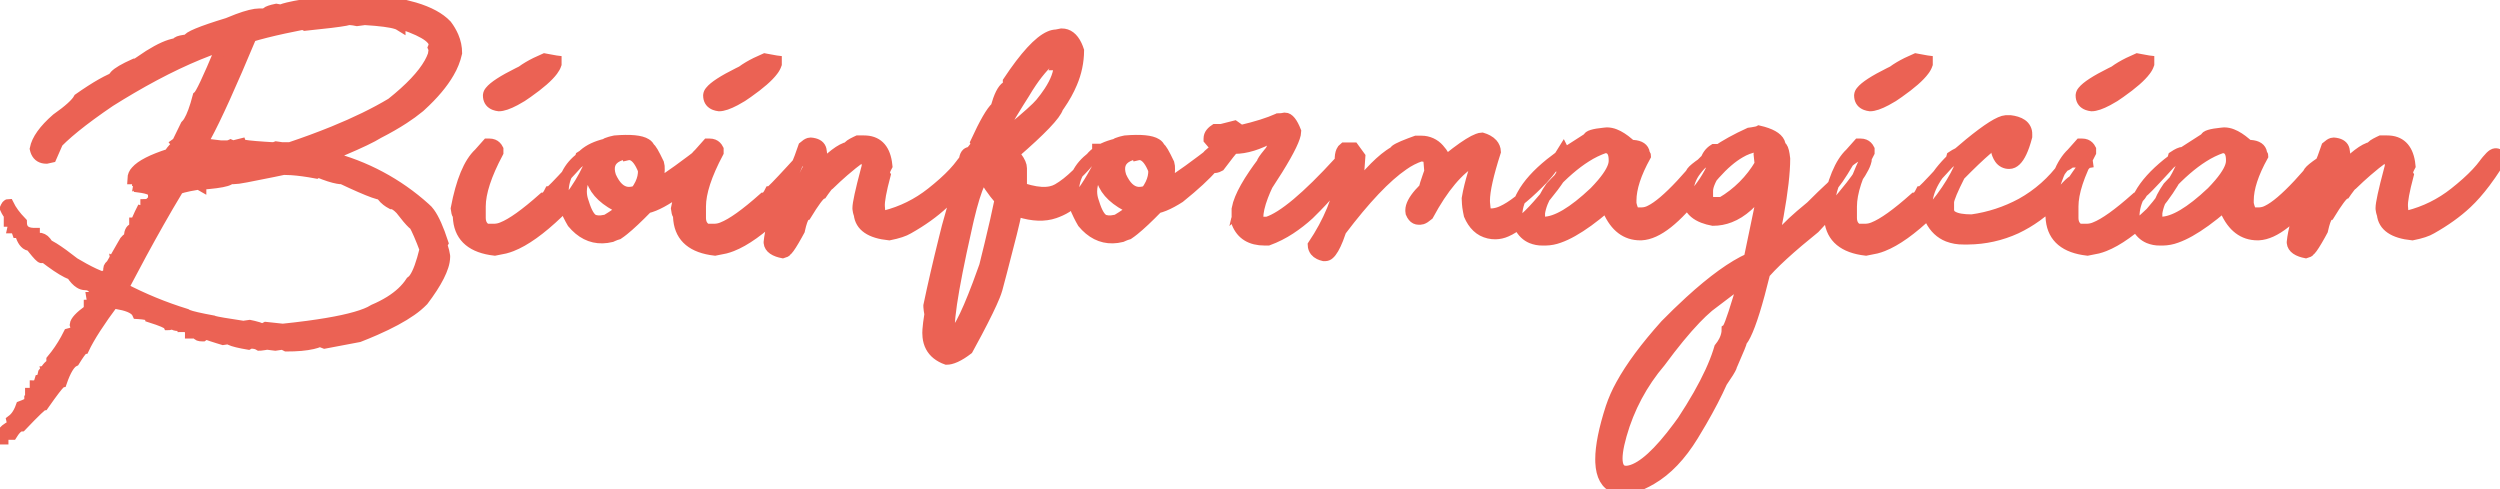
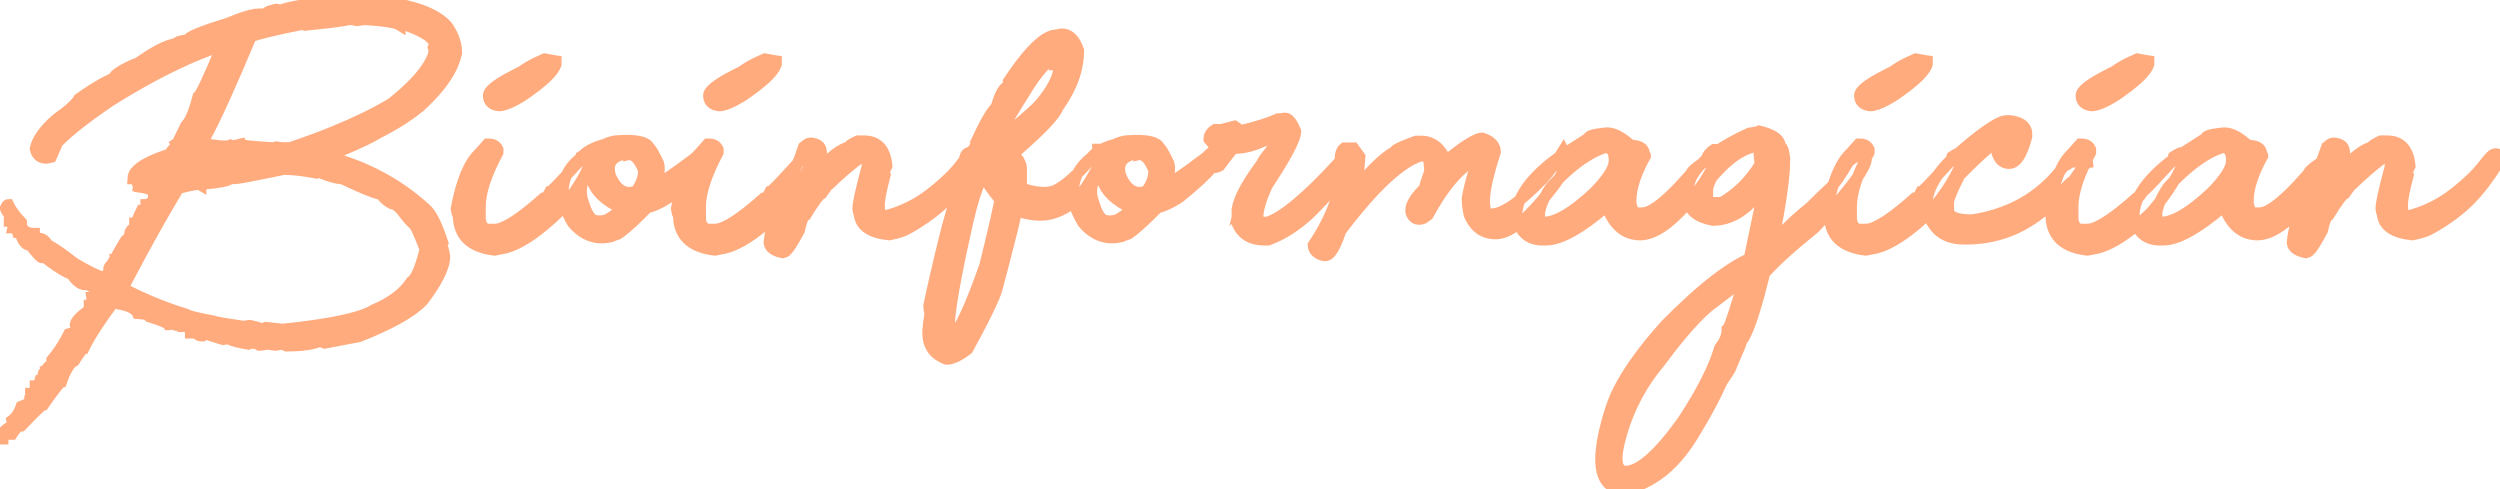
<svg xmlns="http://www.w3.org/2000/svg" width="211.524" height="41.371" viewBox="0 0 211.524 41.371">
-   <g id="svgGroup" stroke-linecap="round" fill-rule="evenodd" font-size="9pt" stroke="#eb6254" stroke-width="0.25mm" fill="#eb6254" style="stroke:#eb6254;stroke-width:0.25mm;fill:#eb6254">
+   <g id="svgGroup" stroke-linecap="round" fill-rule="evenodd" font-size="9pt" stroke="#ffab7e" stroke-width="0.25mm" fill="#ffab7e" style="stroke:#ffab7e;stroke-width:0.25mm;fill:#ffab7e">
    <path d="M 29.026 0 L 29.355 0.088 L 30.059 0 A 1.554 1.554 0 0 1 30.183 0.005 Q 30.383 0.021 30.435 0.094 A 0.1 0.1 0 0 1 30.454 0.154 Q 30.861 0.096 30.909 0.021 A 0.038 0.038 0 0 0 30.916 0 A 27.396 27.396 0 0 1 31.712 0.08 Q 32.803 0.206 33.308 0.379 A 2.268 2.268 0 0 1 33.354 0.396 L 33.53 0.308 A 14.52 14.52 0 0 1 35.072 0.668 Q 36.898 1.21 37.771 2.131 A 4.656 4.656 0 0 1 38.342 3.107 A 3.499 3.499 0 0 1 38.628 4.482 A 5.75 5.75 0 0 1 37.97 6.135 Q 37.187 7.498 35.59 8.958 A 19.908 19.908 0 0 1 35.486 9.053 A 14.971 14.971 0 0 1 34.157 10.021 Q 33.205 10.642 32.014 11.25 Q 31.185 11.773 28.965 12.71 A 88.165 88.165 0 0 1 27.927 13.14 L 27.861 13.293 A 19.007 19.007 0 0 1 35.969 17.622 A 1.982 1.982 0 0 1 36.335 18.019 Q 36.887 18.781 37.463 20.544 L 37.375 20.698 Q 37.585 21.366 37.613 21.636 A 0.724 0.724 0 0 1 37.617 21.709 A 2.722 2.722 0 0 1 37.474 22.524 Q 37.227 23.302 36.553 24.343 A 18.426 18.426 0 0 1 35.793 25.422 A 6.807 6.807 0 0 1 34.787 26.268 Q 33.633 27.079 31.74 27.909 A 36.032 36.032 0 0 1 30.366 28.477 L 27.466 29.026 L 27.07 28.872 A 3.54 3.54 0 0 1 26.444 29.072 Q 25.595 29.268 24.236 29.268 L 23.928 29.114 A 0.572 0.572 0 0 0 23.879 29.117 Q 23.737 29.13 23.291 29.202 L 22.588 29.114 A 8.296 8.296 0 0 1 22.383 29.152 Q 22.192 29.185 22.063 29.196 A 1.354 1.354 0 0 1 21.951 29.202 Q 21.665 29.026 21.248 29.026 Q 21.174 29.026 21.054 29.088 A 1.251 1.251 0 0 0 21.006 29.114 A 18.286 18.286 0 0 1 20.513 29.024 Q 19.536 28.831 19.358 28.652 Q 19.292 28.652 18.875 28.718 A 66.536 66.536 0 0 1 18.47 28.595 Q 17.728 28.366 17.503 28.272 A 1.2 1.2 0 0 1 17.468 28.257 L 17.38 28.257 L 17.161 28.411 L 17.073 28.411 A 0.968 0.968 0 0 1 16.938 28.402 Q 16.677 28.365 16.677 28.169 L 16.128 28.169 A 0.673 0.673 0 0 0 16.091 27.937 Q 15.982 27.64 15.552 27.621 A 1.372 1.372 0 0 0 15.491 27.62 L 15.491 27.532 L 15.029 27.532 A 0.745 0.745 0 0 1 14.821 27.5 Q 14.732 27.474 14.636 27.427 A 1.526 1.526 0 0 1 14.546 27.378 A 0.524 0.524 0 0 1 14.3 27.463 A 0.659 0.659 0 0 1 14.238 27.466 Q 14.128 27.268 12.744 26.829 A 0.142 0.142 0 0 0 12.669 26.714 Q 12.472 26.58 11.76 26.529 A 9.262 9.262 0 0 0 11.646 26.521 Q 11.404 25.972 10.151 25.73 A 0.082 0.082 0 0 0 10.133 25.683 Q 10.089 25.623 9.945 25.542 A 2.338 2.338 0 0 0 9.844 25.488 L 9.668 25.488 Q 7.778 28.015 7.075 29.509 A 0.141 0.141 0 0 0 6.997 29.549 Q 6.797 29.711 6.284 30.542 Q 5.713 30.806 5.186 32.344 A 0.198 0.198 0 0 0 5.085 32.405 Q 4.782 32.675 3.754 34.143 A 71.102 71.102 0 0 0 3.691 34.233 Q 3.516 34.233 1.802 36.035 A 0.458 0.458 0 0 0 1.57 36.106 Q 1.311 36.258 1.011 36.738 L 0.308 36.738 L 0.308 36.584 Q 0.308 36.419 1.011 36.019 A 9.851 9.851 0 0 1 1.099 35.969 L 1.011 35.574 A 1.891 1.891 0 0 0 1.443 35.118 Q 1.587 34.908 1.702 34.641 A 3.818 3.818 0 0 0 1.802 34.387 A 8.158 8.158 0 0 0 2.057 34.286 Q 2.473 34.112 2.593 33.992 L 2.527 33.838 L 2.527 33.75 A 3.004 3.004 0 0 0 2.809 33.552 Q 3.09 33.328 3.183 33.11 A 0.547 0.547 0 0 0 3.23 32.893 L 2.988 32.893 L 2.988 32.651 A 0.291 0.291 0 0 0 3.208 32.548 Q 3.297 32.451 3.361 32.264 A 1.631 1.631 0 0 0 3.384 32.19 A 0.13 0.13 0 0 0 3.478 32.141 Q 3.568 32.044 3.644 31.755 A 3.799 3.799 0 0 0 3.691 31.553 Q 4.065 31.037 4.194 30.939 A 0.09 0.09 0 0 1 4.241 30.916 A 0.127 0.127 0 0 0 4.245 30.95 Q 4.26 31.003 4.329 31.003 A 1.265 1.265 0 0 1 4.277 31.148 Q 4.214 31.295 4.128 31.357 A 0.224 0.224 0 0 1 4.021 31.399 A 1.324 1.324 0 0 1 4.05 31.472 Q 4.087 31.575 4.087 31.641 L 4.175 31.641 A 4.114 4.114 0 0 0 4.389 31.43 Q 4.724 31.073 4.724 30.85 A 0.667 0.667 0 0 0 4.674 30.722 Q 4.58 30.542 4.395 30.542 L 4.395 30.454 A 10.857 10.857 0 0 0 5.584 28.711 A 12.463 12.463 0 0 0 5.823 28.257 A 2.033 2.033 0 0 0 6.054 28.187 Q 6.288 28.101 6.387 27.977 A 0.318 0.318 0 0 0 6.46 27.773 L 6.372 27.466 Q 6.416 27.048 7.471 26.279 A 0.275 0.275 0 0 1 7.486 26.218 Q 7.519 26.135 7.604 26.126 A 0.205 0.205 0 0 1 7.625 26.125 L 7.559 25.972 L 7.559 25.818 A 0.139 0.139 0 0 0 7.583 25.815 Q 7.652 25.801 7.866 25.73 L 7.778 25.181 L 8.174 25.181 L 8.174 25.027 A 2.006 2.006 0 0 0 8.048 24.647 Q 7.955 24.444 7.823 24.314 A 0.812 0.812 0 0 0 7.229 24.082 A 0.913 0.913 0 0 1 6.744 23.933 Q 6.4 23.72 6.064 23.203 A 2.634 2.634 0 0 1 5.659 23.035 Q 4.94 22.675 3.691 21.709 L 3.625 21.709 A 0.127 0.127 0 0 0 3.591 21.713 Q 3.538 21.729 3.538 21.797 Q 3.407 21.797 2.815 21.05 A 22.307 22.307 0 0 1 2.593 20.764 A 0.636 0.636 0 0 1 2.124 20.554 Q 1.938 20.362 1.802 19.995 Q 1.89 19.841 1.89 19.666 L 1.494 19.666 Q 1.362 19.27 1.099 19.27 L 1.187 18.875 A 2.213 2.213 0 0 0 1.067 18.809 Q 0.95 18.75 0.867 18.731 A 0.332 0.332 0 0 0 0.791 18.721 L 0.791 18.501 Q 1.099 18.501 1.099 18.325 A 0.371 0.371 0 0 1 0.875 18.242 Q 0.665 18.085 0.465 17.631 A 3.796 3.796 0 0 1 0.461 17.622 A 1.718 1.718 0 0 1 0.51 17.518 Q 0.59 17.361 0.661 17.325 A 0.093 0.093 0 0 1 0.703 17.314 Q 1.055 18.04 1.802 18.809 Q 1.802 19.706 2.793 19.751 A 2.37 2.37 0 0 0 2.9 19.753 L 2.9 19.819 L 2.747 20.061 A 0.275 0.275 0 0 0 2.762 20.123 Q 2.795 20.205 2.88 20.214 A 0.205 0.205 0 0 0 2.9 20.215 L 3.142 20.215 A 0.172 0.172 0 0 0 3.174 20.212 Q 3.23 20.202 3.23 20.149 A 0.793 0.793 0 0 1 3.87 20.464 A 1.371 1.371 0 0 1 4.021 20.698 A 6.959 6.959 0 0 1 4.529 20.99 Q 5.242 21.437 6.284 22.258 A 25.99 25.99 0 0 0 7.085 22.716 Q 8.041 23.24 8.657 23.445 L 8.723 23.445 A 0.068 0.068 0 0 0 8.747 23.439 Q 8.807 23.414 8.965 23.291 L 9.053 23.291 L 9.053 23.599 A 0.524 0.524 0 0 0 9.299 23.684 A 0.659 0.659 0 0 0 9.36 23.687 Q 9.448 23.599 9.514 22.654 L 9.207 22.896 L 9.207 22.742 Q 9.207 22.544 9.514 22.347 A 2.028 2.028 0 0 1 9.668 22.258 A 0.192 0.192 0 0 0 9.689 22.257 Q 9.736 22.252 9.75 22.223 A 0.069 0.069 0 0 0 9.756 22.192 L 9.91 22.258 L 9.844 22.434 A 0.149 0.149 0 0 1 9.734 22.39 Q 9.69 22.346 9.668 22.258 A 0.542 0.542 0 0 0 9.666 22.208 Q 9.658 22.123 9.62 22.108 A 0.048 0.048 0 0 0 9.602 22.105 L 10.459 20.61 Q 10.679 20.149 11.008 20.149 L 10.942 19.995 Q 11.008 19.358 11.338 19.358 A 1.523 1.523 0 0 0 11.401 19.392 Q 11.497 19.441 11.548 19.445 A 0.113 0.113 0 0 0 11.558 19.446 A 2.208 2.208 0 0 0 11.661 19.305 Q 11.753 19.166 11.784 19.06 A 0.35 0.35 0 0 0 11.799 18.962 Q 11.618 18.896 11.573 18.843 A 0.054 0.054 0 0 1 11.558 18.809 Q 11.558 18.677 11.846 18.081 A 18.773 18.773 0 0 1 11.953 17.864 L 12.283 17.952 A 1.523 1.523 0 0 1 12.346 17.917 Q 12.442 17.868 12.493 17.864 A 0.113 0.113 0 0 1 12.502 17.864 L 12.502 17.71 L 12.349 17.468 L 12.349 17.314 A 0.576 0.576 0 0 0 12.703 17.181 Q 13.012 16.943 13.293 16.282 L 13.535 16.282 L 13.535 16.062 L 13.228 16.062 Q 13.063 16.062 13.052 16.332 A 0.979 0.979 0 0 0 13.052 16.37 L 12.986 16.37 A 0.297 0.297 0 0 0 12.861 16.139 Q 12.643 15.959 12.043 15.857 A 6.218 6.218 0 0 0 11.799 15.82 A 0.172 0.172 0 0 0 11.797 15.789 Q 11.786 15.732 11.733 15.732 L 11.799 15.337 L 11.799 15.271 L 11.646 15.271 L 11.646 15.183 L 11.799 14.941 L 11.799 14.875 L 11.646 14.875 A 0.129 0.129 0 0 0 11.523 14.949 Q 11.494 15.004 11.492 15.1 A 0.719 0.719 0 0 0 11.492 15.117 L 11.25 15.117 A 0.963 0.963 0 0 1 11.521 14.486 Q 12.163 13.747 14.326 13.052 A 3.557 3.557 0 0 1 14.511 12.782 Q 14.835 12.357 15.106 12.349 A 0.354 0.354 0 0 1 15.117 12.349 L 14.941 12.129 L 15.732 11.558 L 15.732 11.492 L 15.667 11.492 L 15.271 11.558 L 15.732 10.613 A 1.672 1.672 0 0 0 15.995 10.271 Q 16.386 9.624 16.765 8.174 Q 17.087 7.938 18.641 4.213 A 163.94 163.94 0 0 0 18.721 4.021 A 0.402 0.402 0 0 1 18.668 4.018 Q 18.567 4.005 18.567 3.933 Q 15.146 5.103 11.106 7.468 A 66.095 66.095 0 0 0 9.294 8.569 A 54.609 54.609 0 0 0 7.648 9.728 Q 6.215 10.781 5.294 11.637 A 13.213 13.213 0 0 0 4.878 12.041 L 4.329 13.293 L 3.933 13.381 Q 3.311 13.381 3.077 12.864 A 1.401 1.401 0 0 1 2.988 12.59 Q 3.208 11.448 4.79 10.063 Q 6.35 8.965 6.68 8.35 A 29.278 29.278 0 0 1 7.705 7.658 Q 8.653 7.049 9.373 6.716 A 7.42 7.42 0 0 1 9.602 6.614 A 0.526 0.526 0 0 1 9.737 6.395 Q 10.096 6.009 11.361 5.446 A 18.885 18.885 0 0 1 11.404 5.427 L 11.558 5.427 L 12.107 5.515 L 12.195 5.361 A 0.292 0.292 0 0 0 12.188 5.295 Q 12.162 5.186 12.041 5.186 L 11.887 5.273 L 11.887 5.186 Q 13.407 4.127 14.409 3.811 A 2.96 2.96 0 0 1 14.941 3.691 A 0.136 0.136 0 0 1 15.008 3.584 Q 15.192 3.448 15.886 3.384 Q 15.886 3.01 19.27 1.978 A 20.426 20.426 0 0 1 20.113 1.641 Q 21.335 1.187 21.951 1.187 L 22.5 1.187 A 0.155 0.155 0 0 1 22.562 1.073 Q 22.731 0.921 23.369 0.793 A 7.196 7.196 0 0 1 23.379 0.791 L 23.752 0.857 A 4.857 4.857 0 0 1 24.38 0.666 Q 25.436 0.407 27.584 0.156 A 86.918 86.918 0 0 1 29.026 0 Z M 148.008 21.885 L 149.128 16.501 L 149.128 16.216 L 148.931 16.216 A 7.908 7.908 0 0 1 147.85 17.425 Q 147.133 18.066 146.354 18.367 A 3.915 3.915 0 0 1 144.932 18.633 A 4.591 4.591 0 0 1 144.101 18.404 Q 143.674 18.237 143.388 17.994 A 1.641 1.641 0 0 1 142.8 16.677 L 142.8 16.304 A 3.161 3.161 0 0 1 143.495 14.4 Q 144.702 12.778 148.008 11.272 A 11.179 11.179 0 0 0 148.245 11.239 Q 148.718 11.168 148.843 11.096 A 5.927 5.927 0 0 1 149.481 11.281 Q 150.623 11.689 150.623 12.393 A 0.172 0.172 0 0 1 150.757 12.472 Q 150.917 12.679 150.996 13.425 Q 150.996 15.163 150.441 18.248 A 77.311 77.311 0 0 1 150.073 20.149 A 7.787 7.787 0 0 0 150.782 19.649 A 5.965 5.965 0 0 0 151.37 19.116 A 8.699 8.699 0 0 1 151.684 18.807 Q 152.232 18.292 153.237 17.468 Q 154.269 16.436 154.789 15.963 A 12.514 12.514 0 0 1 154.874 15.886 Q 155.391 15.425 156.401 13.689 Q 157.366 12.907 157.712 13.104 A 0.307 0.307 0 0 1 157.83 13.228 Q 157.83 13.327 157.902 13.337 A 0.123 0.123 0 0 0 157.917 13.337 A 1.378 1.378 0 0 1 157.836 13.768 Q 157.591 14.499 156.61 15.743 A 46.062 46.062 0 0 1 155.185 17.46 A 62.739 62.739 0 0 1 153.523 19.292 A 69.694 69.694 0 0 0 152.163 20.413 Q 150.721 21.635 149.813 22.568 A 15.08 15.08 0 0 0 149.304 23.115 Q 148.373 26.93 147.68 28.326 A 3.088 3.088 0 0 1 147.349 28.872 Q 147.349 29.018 146.6 30.719 A 127.353 127.353 0 0 1 146.514 30.916 A 0.327 0.327 0 0 1 146.484 31.025 Q 146.357 31.34 145.679 32.322 Q 145.006 33.836 143.934 35.685 A 57.11 57.11 0 0 1 143.24 36.848 Q 141.68 39.397 139.713 40.54 A 9.023 9.023 0 0 1 138.944 40.941 Q 137.52 41.594 136.637 41.254 Q 135.527 40.825 135.45 39.122 A 5.837 5.837 0 0 1 135.445 38.859 Q 135.445 37.199 136.318 34.497 A 11.386 11.386 0 0 1 137.175 32.557 Q 138.41 30.298 140.933 27.488 A 54.644 54.644 0 0 1 142.982 25.506 Q 145.915 22.824 148.008 21.885 Z M 125.596 17.139 L 125.64 17.578 Q 125.659 18.041 126.016 18.097 A 0.68 0.68 0 0 0 126.123 18.105 L 126.277 18.105 A 2.43 2.43 0 0 0 127.115 17.873 Q 128.323 17.328 130.143 15.519 A 30.747 30.747 0 0 0 130.54 15.117 A 13.005 13.005 0 0 0 131.386 14.078 Q 131.834 13.469 132.275 12.744 L 132.363 12.92 Q 132.386 13.273 132.326 13.566 A 1.658 1.658 0 0 1 132.144 14.063 L 132.144 14.238 L 132.451 14.238 A 15.964 15.964 0 0 1 131.429 15.776 Q 130.847 16.556 130.122 17.358 Q 128.606 19.078 127.434 19.574 A 2.298 2.298 0 0 1 126.541 19.775 A 2.296 2.296 0 0 1 125.435 19.516 Q 124.95 19.255 124.608 18.733 A 3.518 3.518 0 0 1 124.321 18.193 A 10.25 10.25 0 0 1 124.25 17.844 Q 124.183 17.483 124.167 17.227 L 124.146 16.787 A 13.965 13.965 0 0 1 124.369 15.724 Q 124.604 14.777 125.002 13.623 A 1.154 1.154 0 0 0 124.93 13.585 Q 124.827 13.535 124.761 13.535 Q 122.717 14.678 120.828 18.193 Q 120.523 18.45 120.313 18.519 A 0.464 0.464 0 0 1 120.168 18.545 L 120.037 18.545 A 0.58 0.58 0 0 1 119.574 18.318 Q 119.475 18.199 119.399 18.018 L 119.377 17.842 A 0.902 0.902 0 0 1 119.376 17.789 Q 119.376 17.208 120.102 16.373 A 8.131 8.131 0 0 1 120.542 15.908 A 0.111 0.111 0 0 1 120.541 15.894 Q 120.539 15.733 120.86 14.836 A 39.585 39.585 0 0 1 120.981 14.502 L 120.894 13.447 A 0.153 0.153 0 0 0 120.82 13.322 Q 120.697 13.233 120.367 13.197 A 3.54 3.54 0 0 0 120.212 13.184 A 5.726 5.726 0 0 0 118.726 13.945 Q 116.513 15.459 113.445 19.512 A 13.488 13.488 0 0 1 113.19 20.215 Q 112.801 21.197 112.447 21.493 A 0.471 0.471 0 0 1 112.148 21.621 L 111.995 21.621 A 1.704 1.704 0 0 1 111.632 21.494 Q 111.42 21.39 111.295 21.233 A 0.855 0.855 0 0 1 111.116 20.742 Q 113.093 17.798 113.577 14.766 Q 113.257 13.368 113.518 12.796 A 0.674 0.674 0 0 1 113.73 12.524 L 114.521 12.524 L 115.049 13.25 Q 114.905 15.145 114.915 15.437 A 0.439 0.439 0 0 0 114.917 15.469 L 114.917 15.557 L 115.071 15.557 A 23.099 23.099 0 0 1 115.896 14.612 Q 116.802 13.634 117.543 13.114 A 4.738 4.738 0 0 1 117.993 12.832 A 0.053 0.053 0 0 1 117.993 12.827 Q 117.993 12.638 119.307 12.14 A 28.543 28.543 0 0 1 119.817 11.953 L 120.278 11.953 A 1.931 1.931 0 0 1 121.736 12.616 Q 121.988 12.887 122.204 13.269 A 4.853 4.853 0 0 1 122.344 13.535 L 122.41 13.535 A 30.746 30.746 0 0 1 123.211 12.908 Q 124.417 11.998 125.042 11.768 A 1.068 1.068 0 0 1 125.398 11.689 A 2.523 2.523 0 0 1 125.859 11.877 Q 126.103 12.009 126.257 12.183 A 1.035 1.035 0 0 1 126.519 12.832 Q 125.592 15.716 125.592 16.978 A 3.014 3.014 0 0 0 125.596 17.139 Z M 89.385 2.966 L 89.824 2.878 Q 90.622 2.878 91.076 3.836 A 3.86 3.86 0 0 1 91.252 4.285 A 7.063 7.063 0 0 1 90.681 7.013 Q 90.29 7.952 89.633 8.9 A 12.75 12.75 0 0 1 89.495 9.097 Q 89.231 9.998 85.803 12.964 L 85.803 13.052 Q 86.295 13.614 86.394 14.036 A 0.89 0.89 0 0 1 86.418 14.238 L 86.418 15.908 A 8.369 8.369 0 0 0 87.133 16.124 Q 88.182 16.386 88.918 16.225 A 2.022 2.022 0 0 0 89.495 16.007 Q 90.247 15.576 91.1 14.748 A 15.647 15.647 0 0 0 91.802 14.019 A 124.97 124.97 0 0 1 92.044 13.735 Q 92.755 12.909 92.862 12.821 A 0.041 0.041 0 0 1 92.878 12.81 L 92.878 12.634 L 93.274 12.634 L 93.274 13.381 A 33.025 33.025 0 0 1 92.678 14.522 Q 92.116 15.544 91.637 16.2 A 7.266 7.266 0 0 1 91.351 16.567 A 4.642 4.642 0 0 1 89.461 17.917 A 5.581 5.581 0 0 1 89.22 18.007 Q 87.959 18.441 86.238 17.905 A 8.411 8.411 0 0 1 86.111 17.864 L 85.979 17.864 A 1.403 1.403 0 0 1 85.954 18.067 Q 85.801 18.942 84.736 22.988 A 561.623 561.623 0 0 1 84.353 24.434 A 5.578 5.578 0 0 1 84.14 25.042 Q 83.723 26.077 82.645 28.116 A 117.627 117.627 0 0 1 81.87 29.553 A 7.302 7.302 0 0 1 81.347 29.919 Q 80.815 30.253 80.403 30.349 A 1.38 1.38 0 0 1 80.09 30.388 A 2.776 2.776 0 0 1 79.29 29.954 Q 78.624 29.421 78.526 28.501 A 3.108 3.108 0 0 1 78.508 28.169 A 4.131 4.131 0 0 1 78.519 27.889 Q 78.552 27.411 78.684 26.587 Q 78.614 26.203 78.6 25.972 A 1.784 1.784 0 0 1 78.596 25.862 Q 79.125 23.332 79.897 20.217 A 225.679 225.679 0 0 1 80.156 19.182 L 80.75 17.073 L 80.662 16.897 A 9.236 9.236 0 0 1 81.161 15.388 A 7.628 7.628 0 0 1 81.628 14.48 L 81.628 14.414 A 6.48 6.48 0 0 1 81.606 14.183 Q 81.531 13.243 81.824 12.991 A 0.393 0.393 0 0 1 82.09 12.898 A 0.077 0.077 0 0 0 82.128 12.876 Q 82.243 12.779 82.637 12.249 A 26.279 26.279 0 0 0 82.661 12.217 L 82.573 12.041 Q 83.694 9.602 84.287 9.075 A 9.042 9.042 0 0 1 84.48 8.462 Q 84.908 7.273 85.408 7.273 L 85.408 7.229 Q 85.329 7.071 85.321 6.931 A 0.551 0.551 0 0 1 85.32 6.899 Q 87.457 3.685 88.816 3.098 A 1.44 1.44 0 0 1 89.385 2.966 Z M 69.478 12.788 L 69.5 12.942 A 1.782 1.782 0 0 1 69.507 13.103 Q 69.507 13.75 69.038 14.414 L 69.038 14.502 L 69.104 14.502 Q 70.862 12.634 71.785 12.459 A 0.058 0.058 0 0 1 71.784 12.45 Q 71.784 12.31 72.427 12.001 A 9.34 9.34 0 0 1 72.576 11.931 L 73.103 11.931 Q 74.709 11.931 74.998 13.737 A 4.681 4.681 0 0 1 75.037 14.041 A 6.125 6.125 0 0 0 74.954 14.203 Q 74.831 14.458 74.803 14.59 A 0.328 0.328 0 0 0 74.795 14.656 L 74.883 14.81 Q 74.352 16.806 74.396 17.468 A 1.201 1.201 0 0 0 74.399 17.512 L 74.443 18.062 A 0.156 0.156 0 0 0 74.477 18.128 Q 74.539 18.205 74.707 18.281 L 74.861 18.281 Q 77.036 17.732 78.816 16.326 A 21.592 21.592 0 0 0 79.832 15.475 Q 80.793 14.614 81.331 13.876 A 6.032 6.032 0 0 0 81.387 13.799 A 8.253 8.253 0 0 1 81.574 13.565 Q 81.874 13.206 82.059 13.088 A 0.427 0.427 0 0 1 82.156 13.041 A 0.522 0.522 0 0 1 82.252 13.019 Q 82.406 13.001 82.54 13.088 A 0.565 0.565 0 0 1 82.595 13.129 A 0.161 0.161 0 0 1 82.648 13.221 Q 82.699 13.45 82.332 14.063 A 22.695 22.695 0 0 1 81.382 15.43 Q 80.596 16.473 79.827 17.194 Q 78.596 18.347 76.838 19.336 Q 76.333 19.644 75.234 19.863 Q 72.861 19.622 72.708 18.127 A 0.387 0.387 0 0 1 72.677 18.06 Q 72.635 17.945 72.604 17.716 A 4.499 4.499 0 0 1 72.598 17.666 A 0.69 0.69 0 0 1 72.595 17.615 Q 72.591 17.039 73.297 14.383 A 106.581 106.581 0 0 1 73.389 14.041 L 73.323 13.447 Q 73.304 13.314 73.186 13.296 A 0.259 0.259 0 0 0 73.147 13.293 L 72.861 13.293 A 22.577 22.577 0 0 0 71.382 14.475 A 29.007 29.007 0 0 0 70.203 15.557 A 0.108 0.108 0 0 0 70.145 15.586 Q 70.015 15.69 69.683 16.159 A 18.092 18.092 0 0 0 69.521 16.392 Q 69.214 16.501 68.181 18.193 A 0.26 0.26 0 0 0 68.045 18.292 Q 67.839 18.546 67.645 19.427 A 11.526 11.526 0 0 0 67.632 19.49 A 35.885 35.885 0 0 1 67.422 19.873 Q 66.854 20.894 66.608 21.149 A 0.352 0.352 0 0 1 66.511 21.226 A 0.028 0.028 0 0 1 66.513 21.234 Q 66.513 21.297 66.226 21.379 A 3.111 3.111 0 0 1 65.81 21.267 Q 65.354 21.105 65.182 20.832 A 0.667 0.667 0 0 1 65.083 20.544 L 65.083 20.479 Q 65.222 19.03 66.132 16.738 A 32.113 32.113 0 0 1 66.335 16.238 A 19.73 19.73 0 0 0 67.329 14.206 A 25.459 25.459 0 0 0 68.005 12.415 Q 68.273 12.181 68.464 12.125 A 0.402 0.402 0 0 1 68.577 12.107 A 1.807 1.807 0 0 1 68.907 12.161 Q 69.443 12.305 69.478 12.788 Z M 198.347 12.788 L 198.369 12.942 A 1.782 1.782 0 0 1 198.376 13.103 Q 198.376 13.75 197.908 14.414 L 197.908 14.502 L 197.974 14.502 Q 199.731 12.634 200.654 12.459 A 0.058 0.058 0 0 1 200.654 12.45 Q 200.654 12.31 201.297 12.001 A 9.34 9.34 0 0 1 201.445 11.931 L 201.973 11.931 Q 203.579 11.931 203.868 13.737 A 4.681 4.681 0 0 1 203.906 14.041 A 6.125 6.125 0 0 0 203.824 14.203 Q 203.7 14.458 203.672 14.59 A 0.328 0.328 0 0 0 203.665 14.656 L 203.752 14.81 Q 203.222 16.806 203.265 17.468 A 1.201 1.201 0 0 0 203.269 17.512 L 203.313 18.062 A 0.156 0.156 0 0 0 203.347 18.128 Q 203.409 18.205 203.577 18.281 L 203.73 18.281 Q 205.906 17.732 207.686 16.326 A 21.592 21.592 0 0 0 208.701 15.475 Q 209.662 14.614 210.201 13.876 A 6.032 6.032 0 0 0 210.256 13.799 A 8.253 8.253 0 0 1 210.444 13.565 Q 210.743 13.206 210.928 13.088 A 0.427 0.427 0 0 1 211.025 13.041 A 0.522 0.522 0 0 1 211.122 13.019 Q 211.275 13.001 211.409 13.088 A 0.565 0.565 0 0 1 211.465 13.129 A 0.161 0.161 0 0 1 211.518 13.221 Q 211.569 13.45 211.201 14.063 A 22.695 22.695 0 0 1 210.252 15.43 Q 209.465 16.473 208.696 17.194 Q 207.466 18.347 205.708 19.336 Q 205.203 19.644 204.104 19.863 Q 201.731 19.622 201.577 18.127 A 0.387 0.387 0 0 1 201.547 18.06 Q 201.505 17.945 201.474 17.716 A 4.499 4.499 0 0 1 201.467 17.666 A 0.69 0.69 0 0 1 201.465 17.615 Q 201.46 17.039 202.167 14.383 A 106.581 106.581 0 0 1 202.258 14.041 L 202.192 13.447 Q 202.173 13.314 202.056 13.296 A 0.259 0.259 0 0 0 202.017 13.293 L 201.731 13.293 A 22.577 22.577 0 0 0 200.252 14.475 A 29.007 29.007 0 0 0 199.072 15.557 A 0.108 0.108 0 0 0 199.015 15.586 Q 198.885 15.69 198.553 16.159 A 18.092 18.092 0 0 0 198.391 16.392 Q 198.083 16.501 197.051 18.193 A 0.26 0.26 0 0 0 196.915 18.292 Q 196.709 18.546 196.515 19.427 A 11.526 11.526 0 0 0 196.501 19.49 A 35.885 35.885 0 0 1 196.292 19.873 Q 195.723 20.894 195.477 21.149 A 0.352 0.352 0 0 1 195.381 21.226 A 0.028 0.028 0 0 1 195.382 21.234 Q 195.382 21.297 195.095 21.379 A 3.111 3.111 0 0 1 194.679 21.267 Q 194.223 21.105 194.052 20.832 A 0.667 0.667 0 0 1 193.953 20.544 L 193.953 20.479 Q 194.092 19.03 195.001 16.738 A 32.113 32.113 0 0 1 195.205 16.238 A 19.73 19.73 0 0 0 196.198 14.206 A 25.459 25.459 0 0 0 196.875 12.415 Q 197.142 12.181 197.333 12.125 A 0.402 0.402 0 0 1 197.446 12.107 A 1.807 1.807 0 0 1 197.777 12.161 Q 198.313 12.305 198.347 12.788 Z M 16.985 15.579 L 16.985 15.667 L 16.831 15.579 L 16.765 15.579 Q 15.029 15.864 15.029 16.062 A 111.694 111.694 0 0 0 13.43 18.799 Q 12.027 21.272 10.393 24.39 A 31.545 31.545 0 0 0 15.732 26.587 A 0.618 0.618 0 0 0 15.886 26.667 Q 16.357 26.855 18.018 27.158 A 0.177 0.177 0 0 0 18.077 27.185 Q 18.419 27.293 20.61 27.62 A 20.86 20.86 0 0 1 20.755 27.59 Q 21.04 27.532 21.094 27.532 A 11.812 11.812 0 0 1 21.439 27.608 Q 21.916 27.721 22.125 27.824 A 0.726 0.726 0 0 1 22.192 27.861 L 22.5 27.708 L 23.928 27.861 A 72.942 72.942 0 0 0 26.067 27.609 Q 29.454 27.155 30.968 26.548 A 4.091 4.091 0 0 0 31.641 26.213 A 9.906 9.906 0 0 0 32.985 25.524 Q 34.17 24.789 34.783 23.84 A 1.111 1.111 0 0 0 35.078 23.534 Q 35.536 22.875 35.969 21.094 A 34.928 34.928 0 0 0 35.717 20.439 Q 35.454 19.78 35.244 19.348 A 6.618 6.618 0 0 0 35.09 19.05 A 1.378 1.378 0 0 1 34.921 18.911 Q 34.573 18.585 33.904 17.71 Q 33.442 17.227 33.135 17.227 A 2.838 2.838 0 0 1 32.723 16.961 Q 32.506 16.791 32.359 16.594 A 1.58 1.58 0 0 1 32.256 16.436 A 1.143 1.143 0 0 1 31.986 16.389 Q 31.363 16.224 29.725 15.474 A 72.725 72.725 0 0 1 28.96 15.117 A 2.255 2.255 0 0 1 28.572 15.078 Q 27.967 14.971 26.982 14.568 A 0.307 0.307 0 0 0 26.917 14.576 Q 26.854 14.59 26.774 14.628 A 1.071 1.071 0 0 0 26.763 14.634 Q 25.577 14.412 24.664 14.35 A 9.901 9.901 0 0 0 23.994 14.326 A 288.289 288.289 0 0 1 23.107 14.512 Q 20.185 15.117 19.819 15.117 A 0.524 0.524 0 0 0 19.573 15.032 A 0.659 0.659 0 0 0 19.512 15.029 A 0.201 0.201 0 0 1 19.386 15.186 Q 19.025 15.397 17.621 15.528 A 27.952 27.952 0 0 1 16.985 15.579 Z M 106.853 18.809 L 107.227 18.809 Q 109.226 18.171 113.313 13.711 A 1.185 1.185 0 0 0 113.603 13.619 Q 113.933 13.46 113.984 13.104 A 0.97 0.97 0 0 0 113.994 12.964 A 0.275 0.275 0 0 1 114.01 12.902 Q 114.042 12.82 114.128 12.811 A 0.205 0.205 0 0 1 114.148 12.81 L 114.214 12.81 A 0.133 0.133 0 0 1 114.289 12.836 Q 114.338 12.87 114.387 12.947 A 0.945 0.945 0 0 1 114.434 13.03 L 114.434 13.25 Q 114.434 13.546 113.854 14.298 A 12.133 12.133 0 0 1 113.621 14.59 Q 113.334 15.489 111.366 17.503 A 43.652 43.652 0 0 1 110.742 18.127 A 12.459 12.459 0 0 1 109.148 19.367 A 9.132 9.132 0 0 1 107.292 20.303 L 107.007 20.303 Q 105.251 20.303 104.679 18.879 A 2.865 2.865 0 0 1 104.678 18.875 Q 104.678 18.715 104.643 18.671 A 0.039 0.039 0 0 0 104.612 18.655 A 1.543 1.543 0 0 1 104.636 18.561 Q 104.694 18.369 104.766 18.369 L 104.678 18.215 L 104.678 17.688 A 4.246 4.246 0 0 1 104.942 16.812 Q 105.306 15.924 106.108 14.744 A 24.675 24.675 0 0 1 106.787 13.799 Q 106.787 13.647 107.329 12.986 A 18.443 18.443 0 0 1 107.512 12.766 Q 107.887 12.07 107.957 11.765 A 0.547 0.547 0 0 0 107.974 11.646 L 107.974 11.558 L 107.666 11.558 Q 105.886 12.546 104.458 12.546 L 104.392 12.546 A 0.081 0.081 0 0 0 104.354 12.57 Q 104.164 12.733 103.184 14.041 A 1.312 1.312 0 0 1 103.016 14.118 Q 102.871 14.172 102.744 14.172 L 102.678 14.172 Q 102.283 14.172 101.997 13.579 A 0.671 0.671 0 0 1 102.103 13.295 Q 102.231 13.093 102.508 12.885 A 3.269 3.269 0 0 1 102.678 12.766 A 0.38 0.38 0 0 1 102.689 12.681 Q 102.709 12.596 102.764 12.482 A 2.018 2.018 0 0 1 102.81 12.393 L 102.305 11.799 L 102.305 11.711 A 0.706 0.706 0 0 1 102.455 11.282 Q 102.536 11.174 102.659 11.074 A 1.788 1.788 0 0 1 102.81 10.964 L 103.337 10.964 L 104.458 10.679 L 104.985 11.052 Q 106.957 10.592 108.121 10.066 A 8.583 8.583 0 0 0 108.127 10.063 A 2.63 2.63 0 0 0 108.721 9.998 Q 109.182 9.998 109.622 11.118 A 1.632 1.632 0 0 1 109.523 11.605 Q 109.135 12.777 107.227 15.667 A 13.416 13.416 0 0 0 106.834 16.587 Q 106.414 17.693 106.414 18.435 A 0.451 0.451 0 0 0 106.439 18.594 Q 106.52 18.809 106.853 18.809 Z M 169.761 10.217 L 170.09 10.217 A 3.024 3.024 0 0 1 170.613 10.327 Q 170.875 10.409 171.058 10.537 A 0.947 0.947 0 0 1 171.475 11.36 L 171.475 11.558 A 9.875 9.875 0 0 1 171.242 12.327 Q 170.826 13.509 170.293 13.756 A 0.684 0.684 0 0 1 170.002 13.821 A 0.929 0.929 0 0 1 169.21 13.422 Q 169.098 13.269 169.017 13.057 A 2.164 2.164 0 0 1 168.992 12.986 A 25.706 25.706 0 0 0 169.104 12.65 Q 169.309 12.019 169.321 11.84 A 0.305 0.305 0 0 0 169.321 11.821 Q 168.574 12.019 165.806 14.832 Q 164.897 16.627 164.862 17.082 A 0.449 0.449 0 0 0 164.861 17.117 L 164.861 17.754 A 0.643 0.643 0 0 0 165.226 18.332 Q 165.711 18.611 166.838 18.611 A 12.424 12.424 0 0 0 171.036 17.235 A 11.095 11.095 0 0 0 174.639 14.041 Q 174.924 14.041 176.199 12.832 L 176.484 12.832 L 176.616 13.777 A 0.181 0.181 0 0 0 176.52 13.831 Q 176.247 14.065 175.408 15.315 A 0.253 0.253 0 0 0 175.285 15.373 Q 174.998 15.577 174.21 16.504 A 43.315 43.315 0 0 0 173.826 16.963 A 10.95 10.95 0 0 1 170.581 19.311 A 9.894 9.894 0 0 1 166.531 20.215 L 166.113 20.215 A 3.488 3.488 0 0 1 164.816 19.988 Q 163.867 19.611 163.353 18.604 A 4.646 4.646 0 0 1 163.015 17.71 L 163.015 17.446 Q 163.015 15.359 165.476 13.14 A 51.115 51.115 0 0 1 166.651 12.147 Q 168.948 10.269 169.72 10.219 A 0.635 0.635 0 0 1 169.761 10.217 Z M 137.988 16.963 L 137.988 17.227 Q 138.127 17.849 138.32 17.982 A 0.189 0.189 0 0 0 138.428 18.018 L 138.955 18.018 A 1.594 1.594 0 0 0 139.636 17.828 Q 140.63 17.342 142.246 15.613 A 34.753 34.753 0 0 0 143.086 14.678 A 0.234 0.234 0 0 1 143.139 14.553 Q 143.315 14.304 144.083 13.78 A 18.749 18.749 0 0 1 144.316 13.623 Q 144.492 12.986 145.02 12.656 L 145.107 12.656 Q 145.107 12.856 145.227 13.085 A 1.605 1.605 0 0 0 145.283 13.184 A 9.718 9.718 0 0 1 143.723 16.04 Q 140.876 19.765 138.884 19.861 A 2.177 2.177 0 0 1 138.779 19.863 Q 136.988 19.863 136.087 17.827 A 6.159 6.159 0 0 1 136.055 17.754 L 136.055 17.578 L 135.791 17.578 A 23.745 23.745 0 0 1 134.365 18.706 Q 132.966 19.719 131.899 20.09 A 3.439 3.439 0 0 1 130.781 20.303 L 130.518 20.303 A 2.376 2.376 0 0 1 129.577 20.127 Q 128.957 19.862 128.603 19.2 A 3.4 3.4 0 0 1 128.32 18.457 L 128.32 18.281 A 3.798 3.798 0 0 1 128.827 16.454 Q 129.522 15.18 131.171 13.847 A 18.23 18.23 0 0 1 131.924 13.271 L 134.385 11.689 Q 134.385 11.406 135.731 11.272 A 14.624 14.624 0 0 1 135.967 11.25 A 1.836 1.836 0 0 1 136.633 11.386 Q 137.171 11.596 137.79 12.128 A 7.507 7.507 0 0 1 137.988 12.305 A 2.443 2.443 0 0 1 138.391 12.335 Q 139.131 12.459 139.131 13.096 A 0.127 0.127 0 0 1 139.166 13.1 Q 139.219 13.115 139.219 13.184 Q 137.988 15.403 137.988 16.963 Z M 190.217 16.963 L 190.217 17.227 Q 190.356 17.849 190.549 17.982 A 0.189 0.189 0 0 0 190.657 18.018 L 191.184 18.018 A 1.594 1.594 0 0 0 191.865 17.828 Q 192.859 17.342 194.475 15.613 A 34.753 34.753 0 0 0 195.315 14.678 A 0.234 0.234 0 0 1 195.368 14.553 Q 195.544 14.304 196.312 13.78 A 18.749 18.749 0 0 1 196.545 13.623 Q 196.721 12.986 197.249 12.656 L 197.336 12.656 Q 197.336 12.856 197.456 13.085 A 1.605 1.605 0 0 0 197.512 13.184 A 9.718 9.718 0 0 1 195.952 16.04 Q 193.105 19.765 191.113 19.861 A 2.177 2.177 0 0 1 191.008 19.863 Q 189.217 19.863 188.316 17.827 A 6.159 6.159 0 0 1 188.284 17.754 L 188.284 17.578 L 188.02 17.578 A 23.745 23.745 0 0 1 186.594 18.706 Q 185.195 19.719 184.128 20.09 A 3.439 3.439 0 0 1 183.01 20.303 L 182.747 20.303 A 2.376 2.376 0 0 1 181.806 20.127 Q 181.186 19.862 180.832 19.2 A 3.4 3.4 0 0 1 180.549 18.457 L 180.549 18.281 A 3.798 3.798 0 0 1 181.056 16.454 Q 181.751 15.18 183.4 13.847 A 18.23 18.23 0 0 1 184.153 13.271 L 186.614 11.689 Q 186.614 11.406 187.96 11.272 A 14.624 14.624 0 0 1 188.196 11.25 A 1.836 1.836 0 0 1 188.862 11.386 Q 189.4 11.596 190.019 12.128 A 7.507 7.507 0 0 1 190.217 12.305 A 2.443 2.443 0 0 1 190.62 12.335 Q 191.36 12.459 191.36 13.096 A 0.127 0.127 0 0 1 191.395 13.1 Q 191.448 13.115 191.448 13.184 Q 190.217 15.403 190.217 16.963 Z M 25.818 2.131 L 25.642 2.043 A 77.957 77.957 0 0 0 24.004 2.38 Q 22.335 2.744 21.248 3.076 Q 18.685 9.211 17.396 11.573 A 13.892 13.892 0 0 1 16.985 12.283 L 16.985 12.502 A 11.222 11.222 0 0 0 17.308 12.485 Q 17.949 12.442 18.075 12.337 A 0.072 0.072 0 0 0 18.105 12.283 L 18.655 12.349 L 19.204 12.349 A 0.794 0.794 0 0 0 19.359 12.334 A 0.602 0.602 0 0 0 19.512 12.283 A 1.324 1.324 0 0 0 19.585 12.312 Q 19.688 12.349 19.753 12.349 L 20.369 12.195 A 0.057 0.057 0 0 0 20.411 12.233 Q 20.66 12.348 22.397 12.462 A 76.696 76.696 0 0 0 23.049 12.502 A 0.828 0.828 0 0 0 23.379 12.437 L 23.84 12.502 L 24.543 12.502 A 62.74 62.74 0 0 0 28.198 11.154 Q 31.062 9.989 33.135 8.745 Q 35.487 6.871 36.344 5.352 A 4.358 4.358 0 0 0 36.672 4.636 L 36.738 4.175 L 36.672 4.021 A 1.324 1.324 0 0 0 36.701 3.948 Q 36.738 3.845 36.738 3.779 A 0.725 0.725 0 0 0 36.531 3.308 Q 36.101 2.814 34.78 2.298 A 16.329 16.329 0 0 0 34.08 2.043 L 33.904 2.043 A 0.069 0.069 0 0 0 33.873 2.05 Q 33.844 2.064 33.839 2.11 A 0.192 0.192 0 0 0 33.838 2.131 A 1.17 1.17 0 0 0 33.544 2 Q 32.832 1.771 30.882 1.65 A 41.847 41.847 0 0 0 30.85 1.648 A 56.159 56.159 0 0 1 30.715 1.669 Q 30.292 1.733 30.219 1.736 A 0.154 0.154 0 0 1 30.212 1.736 A 5.107 5.107 0 0 0 29.929 1.684 Q 29.796 1.664 29.68 1.655 A 2.245 2.245 0 0 0 29.509 1.648 A 2.29 2.29 0 0 1 29.239 1.712 Q 28.442 1.864 25.818 2.131 Z M 40.54 12.986 L 41.243 12.195 L 41.418 12.195 A 0.826 0.826 0 0 1 41.732 12.252 Q 41.981 12.353 42.122 12.634 L 42.122 12.898 Q 40.627 15.71 40.627 17.468 L 40.627 18.435 A 1.367 1.367 0 0 0 40.678 18.818 A 0.943 0.943 0 0 0 41.155 19.402 L 41.858 19.402 A 1.824 1.824 0 0 0 42.503 19.257 Q 43.718 18.784 45.989 16.765 A 0.318 0.318 0 0 0 46.17 16.703 Q 46.343 16.584 46.516 16.238 Q 46.631 16.238 48.352 14.365 A 187.365 187.365 0 0 0 48.889 13.777 A 0.097 0.097 0 0 0 48.957 13.742 Q 49.055 13.641 49.153 13.25 Q 49.676 12.901 49.939 12.898 A 0.402 0.402 0 0 1 49.944 12.898 L 50.032 12.898 Q 50.208 12.92 50.208 13.074 Q 49.46 15.425 47.219 17.996 Q 44.975 20.145 43.282 20.806 A 4.832 4.832 0 0 1 42.737 20.984 L 41.858 21.16 Q 39.058 20.84 38.807 18.626 A 4.033 4.033 0 0 1 38.782 18.171 A 0.068 0.068 0 0 1 38.73 18.138 Q 38.655 18.04 38.606 17.644 Q 39.265 14.172 40.54 12.986 Z M 59.172 12.986 L 59.875 12.195 L 60.051 12.195 A 0.826 0.826 0 0 1 60.365 12.252 Q 60.614 12.353 60.754 12.634 L 60.754 12.898 Q 59.26 15.71 59.26 17.468 L 59.26 18.435 A 1.367 1.367 0 0 0 59.31 18.818 A 0.943 0.943 0 0 0 59.788 19.402 L 60.491 19.402 A 1.824 1.824 0 0 0 61.136 19.257 Q 62.351 18.784 64.622 16.765 A 0.318 0.318 0 0 0 64.803 16.703 Q 64.976 16.584 65.149 16.238 Q 65.264 16.238 66.984 14.365 A 187.365 187.365 0 0 0 67.522 13.777 A 0.097 0.097 0 0 0 67.59 13.742 Q 67.688 13.641 67.786 13.25 Q 68.308 12.901 68.572 12.898 A 0.402 0.402 0 0 1 68.577 12.898 L 68.665 12.898 Q 68.84 12.92 68.84 13.074 Q 68.093 15.425 65.852 17.996 Q 63.608 20.145 61.914 20.806 A 4.832 4.832 0 0 1 61.37 20.984 L 60.491 21.16 Q 57.691 20.84 57.439 18.626 A 4.033 4.033 0 0 1 57.415 18.171 A 0.068 0.068 0 0 1 57.362 18.138 Q 57.288 18.04 57.239 17.644 Q 57.898 14.172 59.172 12.986 Z M 156.555 12.986 L 157.258 12.195 L 157.434 12.195 A 0.826 0.826 0 0 1 157.747 12.252 Q 157.996 12.353 158.137 12.634 L 158.137 12.898 Q 156.643 15.71 156.643 17.468 L 156.643 18.435 A 1.367 1.367 0 0 0 156.693 18.818 A 0.943 0.943 0 0 0 157.17 19.402 L 157.874 19.402 A 1.824 1.824 0 0 0 158.518 19.257 Q 159.733 18.784 162.004 16.765 A 0.318 0.318 0 0 0 162.186 16.703 Q 162.359 16.584 162.532 16.238 Q 162.647 16.238 164.367 14.365 A 187.365 187.365 0 0 0 164.905 13.777 A 0.097 0.097 0 0 0 164.973 13.742 Q 165.071 13.641 165.168 13.25 Q 165.691 12.901 165.955 12.898 A 0.402 0.402 0 0 1 165.959 12.898 L 166.047 12.898 Q 166.223 12.92 166.223 13.074 Q 165.476 15.425 163.235 17.996 Q 160.991 20.145 159.297 20.806 A 4.832 4.832 0 0 1 158.752 20.984 L 157.874 21.16 Q 155.073 20.84 154.822 18.626 A 4.033 4.033 0 0 1 154.797 18.171 A 0.068 0.068 0 0 1 154.745 18.138 Q 154.671 18.04 154.622 17.644 Q 155.281 14.172 156.555 12.986 Z M 175.298 12.986 L 176.001 12.195 L 176.177 12.195 A 0.826 0.826 0 0 1 176.49 12.252 Q 176.739 12.353 176.88 12.634 L 176.88 12.898 Q 175.386 15.71 175.386 17.468 L 175.386 18.435 A 1.367 1.367 0 0 0 175.436 18.818 A 0.943 0.943 0 0 0 175.913 19.402 L 176.616 19.402 A 1.824 1.824 0 0 0 177.261 19.257 Q 178.476 18.784 180.747 16.765 A 0.318 0.318 0 0 0 180.928 16.703 Q 181.101 16.584 181.274 16.238 Q 181.389 16.238 183.11 14.365 A 187.365 187.365 0 0 0 183.647 13.777 A 0.097 0.097 0 0 0 183.715 13.742 Q 183.813 13.641 183.911 13.25 Q 184.434 12.901 184.697 12.898 A 0.402 0.402 0 0 1 184.702 12.898 L 184.79 12.898 Q 184.966 12.92 184.966 13.074 Q 184.219 15.425 181.978 17.996 Q 179.734 20.145 178.04 20.806 A 4.832 4.832 0 0 1 177.495 20.984 L 176.616 21.16 Q 173.816 20.84 173.565 18.626 A 4.033 4.033 0 0 1 173.54 18.171 A 0.068 0.068 0 0 1 173.488 18.138 Q 173.414 18.04 173.364 17.644 Q 174.023 14.172 175.298 12.986 Z M 147.568 23.643 L 144.558 25.928 A 14.612 14.612 0 0 0 143.462 26.967 Q 142.136 28.347 140.471 30.608 A 16.383 16.383 0 0 0 137.164 36.804 Q 136.233 40.091 137.764 39.867 A 1.771 1.771 0 0 0 137.922 39.836 Q 139.535 39.449 142.001 36.121 A 34.846 34.846 0 0 0 142.383 35.596 A 40.24 40.24 0 0 0 143.717 33.428 Q 144.891 31.364 145.409 29.75 A 11.16 11.16 0 0 0 145.503 29.443 A 3.387 3.387 0 0 0 145.879 28.875 Q 146.075 28.495 146.124 28.115 A 1.978 1.978 0 0 0 146.14 27.861 A 0.229 0.229 0 0 0 146.215 27.771 Q 146.53 27.238 147.568 23.643 Z M 51.746 11.997 L 52.031 11.931 Q 53.998 11.769 54.654 12.183 A 0.669 0.669 0 0 1 54.954 12.546 A 0.028 0.028 0 0 1 54.962 12.545 Q 55.106 12.545 55.723 13.843 Q 55.836 14.202 55.69 15.242 A 15.997 15.997 0 0 1 55.635 15.601 L 55.613 15.535 L 55.591 15.535 Q 56.04 15.441 58.511 13.58 A 121.777 121.777 0 0 0 59.436 12.876 A 4.074 4.074 0 0 1 59.683 12.731 Q 59.943 12.592 60.139 12.546 Q 60.469 13.601 56.624 16.699 A 10.369 10.369 0 0 1 55.969 17.087 Q 55.285 17.457 54.756 17.578 Q 53.547 18.821 52.762 19.451 A 6.626 6.626 0 0 1 52.295 19.797 A 2.574 2.574 0 0 0 52.101 19.859 Q 51.999 19.896 51.885 19.945 A 5.498 5.498 0 0 0 51.724 20.017 Q 50.184 20.389 49.001 19.407 A 4.334 4.334 0 0 1 48.45 18.853 A 9.646 9.646 0 0 1 48.11 18.223 A 11.989 11.989 0 0 1 47.9 17.776 A 5.813 5.813 0 0 1 47.707 16.989 Q 47.365 14.967 48.823 13.621 A 4.906 4.906 0 0 1 49.131 13.359 Q 49.654 12.714 50.689 12.36 A 6.246 6.246 0 0 1 51.262 12.195 A 0.018 0.018 0 0 1 51.261 12.189 Q 51.261 12.133 51.612 12.034 A 6.274 6.274 0 0 1 51.746 11.997 Z M 94.922 11.997 L 95.208 11.931 Q 97.174 11.769 97.83 12.183 A 0.669 0.669 0 0 1 98.13 12.546 A 0.028 0.028 0 0 1 98.139 12.545 Q 98.282 12.545 98.899 13.843 Q 99.012 14.202 98.866 15.242 A 15.997 15.997 0 0 1 98.811 15.601 L 98.789 15.535 L 98.767 15.535 Q 99.216 15.441 101.687 13.58 A 121.777 121.777 0 0 0 102.612 12.876 A 4.074 4.074 0 0 1 102.86 12.731 Q 103.119 12.592 103.315 12.546 Q 103.645 13.601 99.8 16.699 A 10.369 10.369 0 0 1 99.145 17.087 Q 98.461 17.457 97.932 17.578 Q 96.723 18.821 95.938 19.451 A 6.626 6.626 0 0 1 95.471 19.797 A 2.574 2.574 0 0 0 95.278 19.859 Q 95.176 19.896 95.062 19.945 A 5.498 5.498 0 0 0 94.9 20.017 Q 93.361 20.389 92.177 19.407 A 4.334 4.334 0 0 1 91.626 18.853 A 9.646 9.646 0 0 1 91.286 18.223 A 11.989 11.989 0 0 1 91.077 17.776 A 5.813 5.813 0 0 1 90.883 16.989 Q 90.541 14.967 91.999 13.621 A 4.906 4.906 0 0 1 92.307 13.359 Q 92.83 12.714 93.865 12.36 A 6.246 6.246 0 0 1 94.438 12.195 A 0.018 0.018 0 0 1 94.438 12.189 Q 94.438 12.133 94.788 12.034 A 6.274 6.274 0 0 1 94.922 11.997 Z M 83.21 14.875 A 3.57 3.57 0 0 0 82.889 15.451 Q 82.43 16.447 81.951 18.472 A 43.11 43.11 0 0 0 81.848 18.918 A 177.696 177.696 0 0 0 81.325 21.296 Q 80.56 24.905 80.372 26.716 A 9.868 9.868 0 0 0 80.31 27.708 A 2.638 2.638 0 0 1 80.394 28.249 A 3.058 3.058 0 0 1 80.398 28.411 Q 81.116 28.411 82.761 24.037 A 81.025 81.025 0 0 0 83.32 22.5 A 283.396 283.396 0 0 0 83.772 20.658 Q 84.321 18.385 84.564 17.169 A 27.929 27.929 0 0 0 84.617 16.897 A 11.764 11.764 0 0 1 83.761 15.791 A 9.229 9.229 0 0 1 83.21 14.875 Z M 130.254 18.018 L 130.254 18.633 Q 130.276 18.809 130.43 18.809 L 130.605 18.809 Q 132.209 18.809 134.912 16.26 A 13.885 13.885 0 0 0 135.563 15.548 Q 136.582 14.344 136.582 13.623 L 136.582 13.535 A 2.067 2.067 0 0 0 136.55 13.154 Q 136.43 12.519 135.861 12.483 A 1.109 1.109 0 0 0 135.791 12.48 A 7.366 7.366 0 0 0 134.184 13.258 Q 132.764 14.152 131.221 15.82 A 7.159 7.159 0 0 0 130.704 16.675 Q 130.466 17.143 130.345 17.588 A 3.706 3.706 0 0 0 130.254 18.018 Z M 182.483 18.018 L 182.483 18.633 Q 182.505 18.809 182.659 18.809 L 182.834 18.809 Q 184.438 18.809 187.141 16.26 A 13.885 13.885 0 0 0 187.792 15.548 Q 188.811 14.344 188.811 13.623 L 188.811 13.535 A 2.067 2.067 0 0 0 188.779 13.154 Q 188.659 12.519 188.09 12.483 A 1.109 1.109 0 0 0 188.02 12.48 A 7.366 7.366 0 0 0 186.413 13.258 Q 184.993 14.152 183.45 15.82 A 7.159 7.159 0 0 0 182.933 16.675 Q 182.695 17.143 182.574 17.588 A 3.706 3.706 0 0 0 182.483 18.018 Z M 84.485 11.843 L 84.507 11.843 A 130.153 130.153 0 0 0 85.549 10.99 Q 87.586 9.305 88.051 8.742 A 2.017 2.017 0 0 0 88.066 8.723 A 10.961 10.961 0 0 0 88.785 7.756 Q 89.626 6.472 89.626 5.471 L 89.473 5.471 L 89.626 5.164 L 89.626 4.57 A 0.055 0.055 0 0 0 89.594 4.518 Q 89.567 4.504 89.517 4.504 A 8.002 8.002 0 0 0 88.314 5.593 Q 87.778 6.179 87.266 6.929 A 16.579 16.579 0 0 0 86.66 7.888 A 93.046 93.046 0 0 0 86.15 8.695 Q 84.797 10.863 84.543 11.586 A 0.85 0.85 0 0 0 84.485 11.843 Z M 47.043 5.164 L 47.043 5.427 A 1.835 1.835 0 0 1 46.754 5.959 Q 46.183 6.728 44.631 7.818 A 26.771 26.771 0 0 1 44.143 8.152 A 10.989 10.989 0 0 1 43.572 8.479 Q 42.697 8.943 42.209 8.943 A 1.522 1.522 0 0 1 41.856 8.859 Q 41.393 8.683 41.338 8.2 A 1.199 1.199 0 0 1 41.331 8.064 A 0.576 0.576 0 0 1 41.48 7.723 Q 41.943 7.137 43.838 6.192 A 30.48 30.48 0 0 1 44.143 6.042 A 6.286 6.286 0 0 1 44.717 5.663 Q 45.288 5.326 46.077 4.988 A 178.54 178.54 0 0 0 46.294 5.029 Q 46.927 5.149 47.027 5.162 A 0.157 0.157 0 0 0 47.043 5.164 Z M 65.676 5.164 L 65.676 5.427 A 1.835 1.835 0 0 1 65.386 5.959 Q 64.816 6.728 63.264 7.818 A 26.771 26.771 0 0 1 62.776 8.152 A 10.989 10.989 0 0 1 62.204 8.479 Q 61.33 8.943 60.842 8.943 A 1.522 1.522 0 0 1 60.489 8.859 Q 60.026 8.683 59.971 8.2 A 1.199 1.199 0 0 1 59.963 8.064 A 0.576 0.576 0 0 1 60.113 7.723 Q 60.575 7.137 62.471 6.192 A 30.48 30.48 0 0 1 62.776 6.042 A 6.286 6.286 0 0 1 63.349 5.663 Q 63.921 5.326 64.709 4.988 A 178.54 178.54 0 0 0 64.926 5.029 Q 65.56 5.149 65.66 5.162 A 0.157 0.157 0 0 0 65.676 5.164 Z M 163.059 5.164 L 163.059 5.427 A 1.835 1.835 0 0 1 162.769 5.959 Q 162.199 6.728 160.647 7.818 A 26.771 26.771 0 0 1 160.159 8.152 A 10.989 10.989 0 0 1 159.587 8.479 Q 158.713 8.943 158.225 8.943 A 1.522 1.522 0 0 1 157.872 8.859 Q 157.409 8.683 157.354 8.2 A 1.199 1.199 0 0 1 157.346 8.064 A 0.576 0.576 0 0 1 157.496 7.723 Q 157.958 7.137 159.854 6.192 A 30.48 30.48 0 0 1 160.159 6.042 A 6.286 6.286 0 0 1 160.732 5.663 Q 161.304 5.326 162.092 4.988 A 178.54 178.54 0 0 0 162.309 5.029 Q 162.943 5.149 163.043 5.162 A 0.157 0.157 0 0 0 163.059 5.164 Z M 181.802 5.164 L 181.802 5.427 A 1.835 1.835 0 0 1 181.512 5.959 Q 180.942 6.728 179.389 7.818 A 26.771 26.771 0 0 1 178.901 8.152 A 10.989 10.989 0 0 1 178.33 8.479 Q 177.456 8.943 176.968 8.943 A 1.522 1.522 0 0 1 176.615 8.859 Q 176.151 8.683 176.096 8.2 A 1.199 1.199 0 0 1 176.089 8.064 A 0.576 0.576 0 0 1 176.238 7.723 Q 176.701 7.137 178.596 6.192 A 30.48 30.48 0 0 1 178.901 6.042 A 6.286 6.286 0 0 1 179.475 5.663 Q 180.047 5.326 180.835 4.988 A 178.54 178.54 0 0 0 181.052 5.029 Q 181.686 5.149 181.785 5.162 A 0.157 0.157 0 0 0 181.802 5.164 Z M 144.47 16.128 L 144.47 16.875 A 0.334 0.334 0 0 0 144.66 17.077 Q 144.79 17.136 144.999 17.139 A 1.57 1.57 0 0 0 145.02 17.139 L 145.679 17.139 A 9.103 9.103 0 0 0 148.931 13.887 L 148.843 13.052 L 148.931 12.393 L 148.557 12.393 A 4.113 4.113 0 0 0 147.225 12.896 Q 146.188 13.491 145.088 14.726 A 15.213 15.213 0 0 0 144.844 15.007 Q 144.529 15.599 144.48 15.989 A 1.1 1.1 0 0 0 144.47 16.128 Z M 49.307 16.985 L 49.373 17.183 Q 49.754 18.426 50.244 18.626 A 0.523 0.523 0 0 0 50.339 18.655 A 1.246 1.246 0 0 0 50.559 18.694 Q 50.853 18.721 51.232 18.634 A 3.469 3.469 0 0 0 51.328 18.611 A 17.091 17.091 0 0 0 51.742 18.355 Q 52.524 17.855 52.618 17.638 A 0.191 0.191 0 0 0 52.625 17.622 L 52.625 17.644 Q 50.559 16.699 50.098 15.293 Q 50.032 15.315 49.967 15.076 A 1.89 1.89 0 0 1 49.966 15.073 Q 49.944 14.59 49.878 14.326 L 49.856 14.326 A 4.214 4.214 0 0 0 49.444 15.035 Q 49.181 15.622 49.181 16.197 A 2.557 2.557 0 0 0 49.307 16.985 Z M 92.483 16.985 L 92.549 17.183 Q 92.93 18.426 93.421 18.626 A 0.523 0.523 0 0 0 93.516 18.655 A 1.246 1.246 0 0 0 93.735 18.694 Q 94.029 18.721 94.408 18.634 A 3.469 3.469 0 0 0 94.504 18.611 A 17.091 17.091 0 0 0 94.918 18.355 Q 95.7 17.855 95.795 17.638 A 0.191 0.191 0 0 0 95.801 17.622 L 95.801 17.644 Q 93.735 16.699 93.274 15.293 Q 93.208 15.315 93.143 15.076 A 1.89 1.89 0 0 1 93.142 15.073 Q 93.12 14.59 93.054 14.326 L 93.032 14.326 A 4.214 4.214 0 0 0 92.621 15.035 Q 92.357 15.622 92.357 16.197 A 2.557 2.557 0 0 0 92.483 16.985 Z M 53.591 16.238 L 53.811 16.194 A 3.864 3.864 0 0 0 54.188 15.576 Q 54.477 14.974 54.448 14.392 A 4.82 4.82 0 0 0 54.228 13.91 Q 53.783 13.073 53.229 13.073 A 0.789 0.789 0 0 0 53.042 13.096 Q 52.998 12.964 52.778 13.03 A 2.609 2.609 0 0 0 52.268 13.208 Q 51.261 13.694 51.658 14.919 A 3.959 3.959 0 0 0 51.962 15.485 Q 52.592 16.441 53.508 16.257 A 1.705 1.705 0 0 0 53.591 16.238 Z M 96.768 16.238 L 96.987 16.194 A 3.864 3.864 0 0 0 97.365 15.576 Q 97.654 14.974 97.625 14.392 A 4.82 4.82 0 0 0 97.405 13.91 Q 96.959 13.073 96.405 13.073 A 0.789 0.789 0 0 0 96.218 13.096 Q 96.174 12.964 95.955 13.03 A 2.609 2.609 0 0 0 95.445 13.208 Q 94.438 13.694 94.834 14.919 A 3.959 3.959 0 0 0 95.139 15.485 Q 95.769 16.441 96.684 16.257 A 1.705 1.705 0 0 0 96.768 16.238 Z M 11.799 18.567 L 11.799 18.721 L 12.041 18.721 A 0.212 0.212 0 0 1 12.045 18.682 Q 12.057 18.619 12.102 18.511 A 2.096 2.096 0 0 1 12.107 18.501 L 11.953 18.413 A 0.275 0.275 0 0 0 11.891 18.429 Q 11.809 18.461 11.8 18.547 A 0.205 0.205 0 0 0 11.799 18.567 Z M 10.305 21.643 L 10.151 21.643 L 10.151 21.951 L 10.305 21.951 L 10.305 21.643 Z M 0 37.134 L 0 36.914 L 0.242 36.914 L 0.242 37.134 L 0 37.134 Z M 5.977 28.718 L 6.064 28.564 L 6.064 28.411 L 5.977 28.411 A 0.275 0.275 0 0 0 5.915 28.426 Q 5.832 28.459 5.824 28.544 A 0.205 0.205 0 0 0 5.823 28.564 A 0.275 0.275 0 0 0 5.838 28.626 Q 5.871 28.709 5.956 28.717 A 0.205 0.205 0 0 0 5.977 28.718 Z M 175.935 13.711 L 176.133 13.403 L 176.133 13.447 L 176.155 13.447 A 0.041 0.041 0 0 0 176.132 13.457 Q 176.08 13.496 175.957 13.689 A 0.032 0.032 0 0 1 175.956 13.698 Q 175.952 13.711 175.935 13.711 Z M 11.404 19.05 L 11.404 18.875 L 11.558 18.875 L 11.558 19.05 L 11.404 19.05 Z M 2.593 33.442 L 2.593 33.289 L 2.681 33.289 L 2.681 33.442 L 2.593 33.442 Z" vector-effect="non-scaling-stroke" />
  </g>
</svg>
